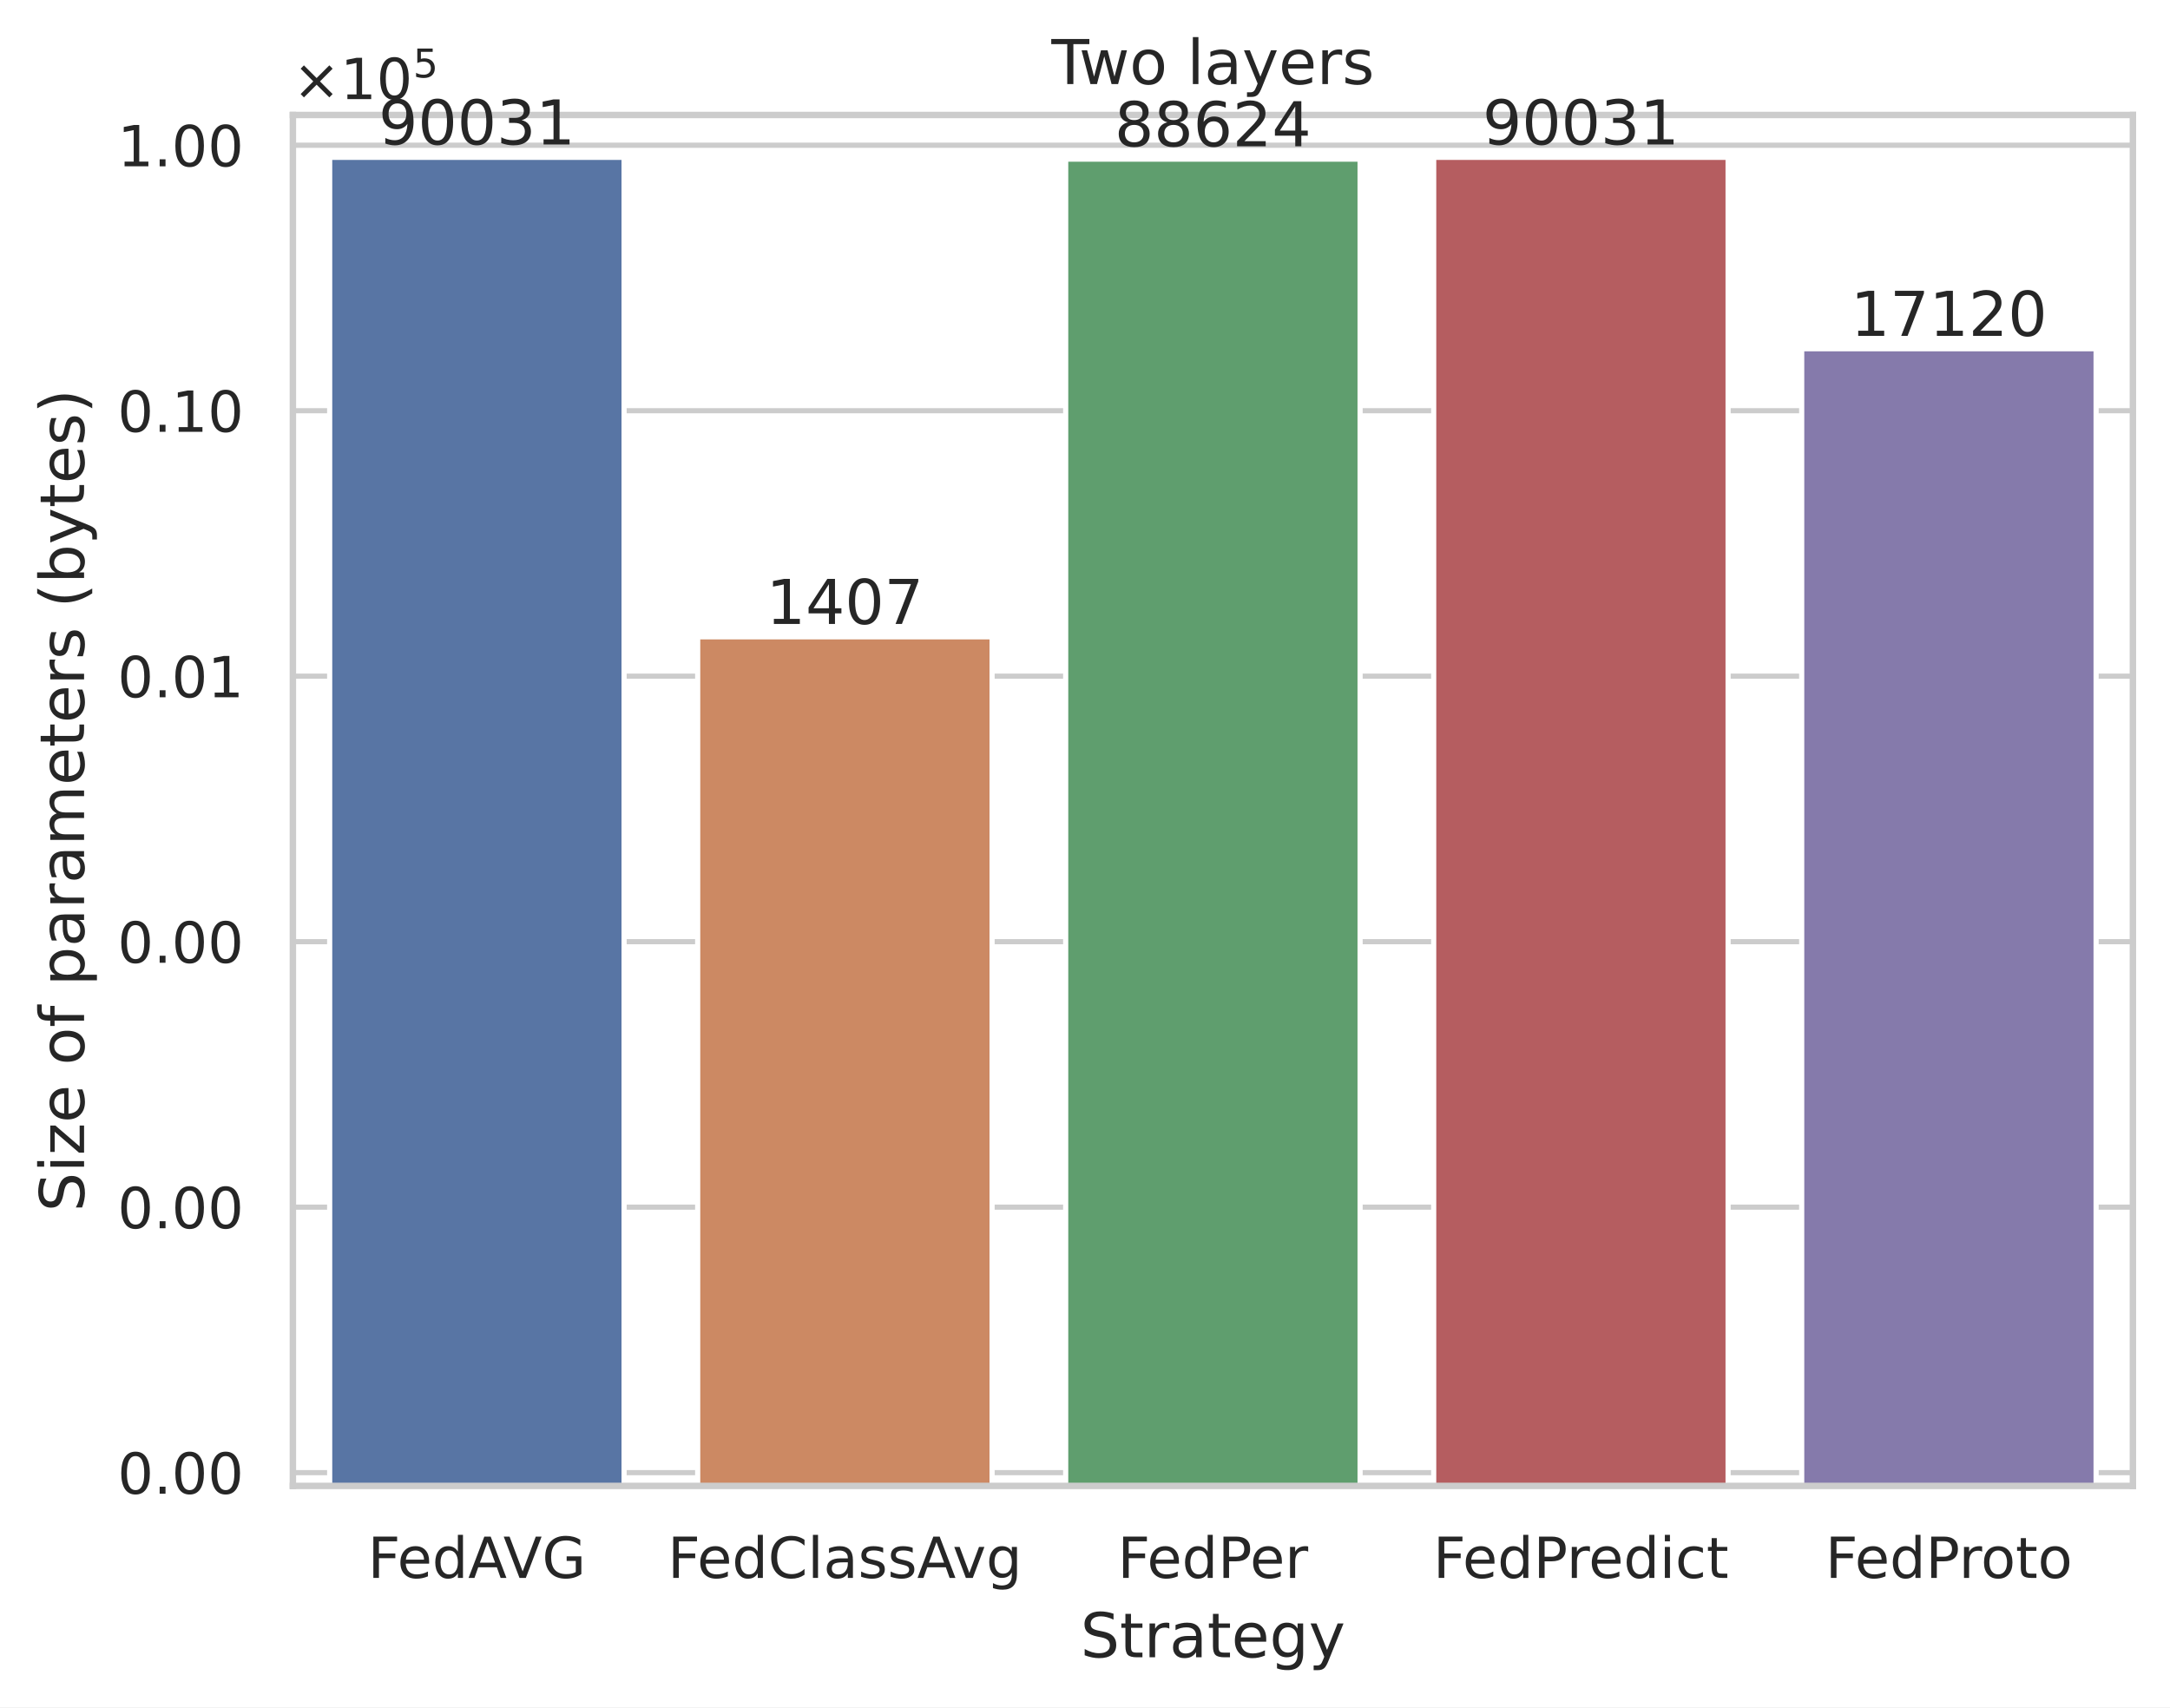
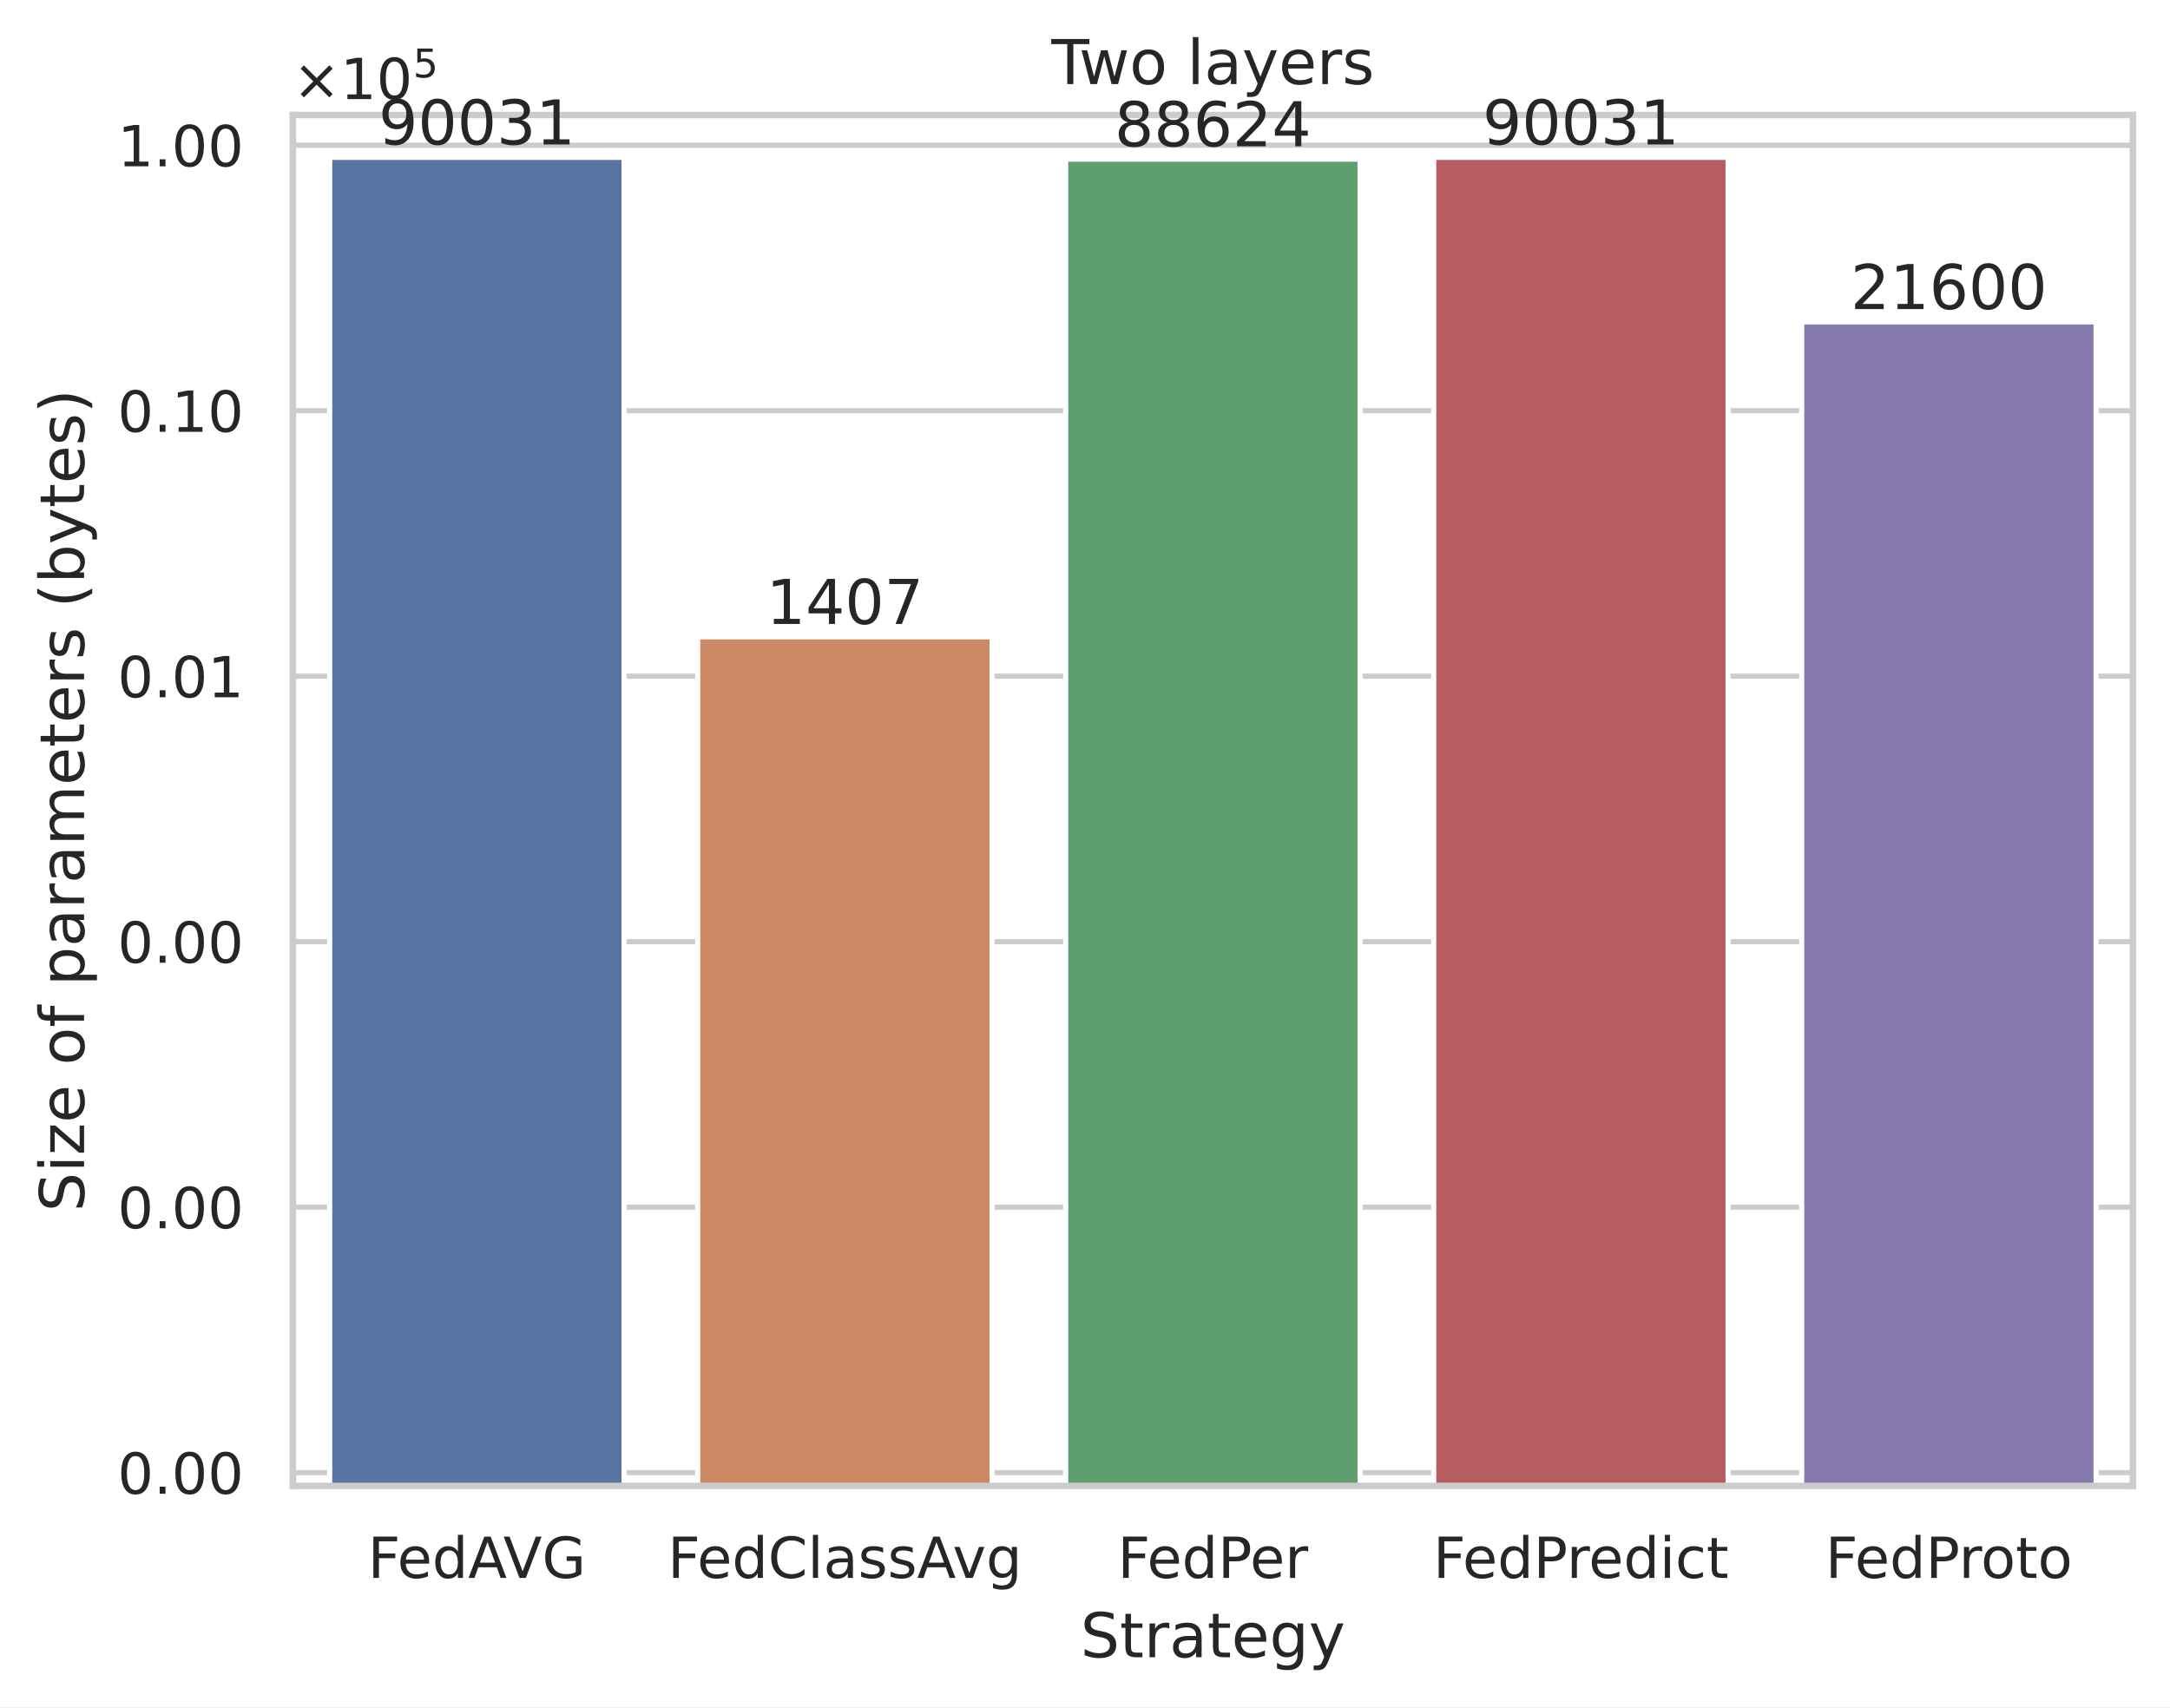
<svg xmlns="http://www.w3.org/2000/svg" xmlns:xlink="http://www.w3.org/1999/xlink" width="421.164pt" height="331.39pt" viewBox="0 0 421.164 331.39" version="1.1">
  <defs>
    <style type="text/css">*{stroke-linejoin: round; stroke-linecap: butt}</style>
  </defs>
  <g id="figure_1">
    <g id="patch_1">
      <path d="M 0 331.39  L 421.164 331.39  L 421.164 0  L 0 0  z " style="fill: #ffffff" />
    </g>
    <g id="axes_1">
      <g id="patch_2">
        <path d="M 56.844 288.43  L 413.964 288.43  L 413.964 22.318  L 56.844 22.318  z " style="fill: #ffffff" />
      </g>
      <g id="matplotlib.axis_1">
        <g id="xtick_1">
          <g id="text_1">
            <g style="fill: #262626" transform="translate(71.38333 306.2884) scale(0.11 -0.11)">
              <defs>
                <path id="DejaVuSans-46" d="M 628 4666  L 3309 4666  L 3309 4134  L 1259 4134  L 1259 2759  L 3109 2759  L 3109 2228  L 1259 2228  L 1259 0  L 628 0  L 628 4666  z " transform="scale(0.015625)" />
                <path id="DejaVuSans-65" d="M 3597 1894  L 3597 1613  L 953 1613  Q 991 1019 1311 708  Q 1631 397 2203 397  Q 2534 397 2845 478  Q 3156 559 3463 722  L 3463 178  Q 3153 47 2828 -22  Q 2503 -91 2169 -91  Q 1331 -91 842 396  Q 353 884 353 1716  Q 353 2575 817 3079  Q 1281 3584 2069 3584  Q 2775 3584 3186 3129  Q 3597 2675 3597 1894  z M 3022 2063  Q 3016 2534 2758 2815  Q 2500 3097 2075 3097  Q 1594 3097 1305 2825  Q 1016 2553 972 2059  L 3022 2063  z " transform="scale(0.015625)" />
                <path id="DejaVuSans-64" d="M 2906 2969  L 2906 4863  L 3481 4863  L 3481 0  L 2906 0  L 2906 525  Q 2725 213 2448 61  Q 2172 -91 1784 -91  Q 1150 -91 751 415  Q 353 922 353 1747  Q 353 2572 751 3078  Q 1150 3584 1784 3584  Q 2172 3584 2448 3432  Q 2725 3281 2906 2969  z M 947 1747  Q 947 1113 1208 752  Q 1469 391 1925 391  Q 2381 391 2643 752  Q 2906 1113 2906 1747  Q 2906 2381 2643 2742  Q 2381 3103 1925 3103  Q 1469 3103 1208 2742  Q 947 2381 947 1747  z " transform="scale(0.015625)" />
                <path id="DejaVuSans-41" d="M 2188 4044  L 1331 1722  L 3047 1722  L 2188 4044  z M 1831 4666  L 2547 4666  L 4325 0  L 3669 0  L 3244 1197  L 1141 1197  L 716 0  L 50 0  L 1831 4666  z " transform="scale(0.015625)" />
                <path id="DejaVuSans-56" d="M 1831 0  L 50 4666  L 709 4666  L 2188 738  L 3669 4666  L 4325 4666  L 2547 0  L 1831 0  z " transform="scale(0.015625)" />
                <path id="DejaVuSans-47" d="M 3809 666  L 3809 1919  L 2778 1919  L 2778 2438  L 4434 2438  L 4434 434  Q 4069 175 3628 42  Q 3188 -91 2688 -91  Q 1594 -91 976 548  Q 359 1188 359 2328  Q 359 3472 976 4111  Q 1594 4750 2688 4750  Q 3144 4750 3555 4637  Q 3966 4525 4313 4306  L 4313 3634  Q 3963 3931 3569 4081  Q 3175 4231 2741 4231  Q 1884 4231 1454 3753  Q 1025 3275 1025 2328  Q 1025 1384 1454 906  Q 1884 428 2741 428  Q 3075 428 3337 486  Q 3600 544 3809 666  z " transform="scale(0.015625)" />
              </defs>
              <use xlink:href="#DejaVuSans-46" />
              <use xlink:href="#DejaVuSans-65" x="52.02" />
              <use xlink:href="#DejaVuSans-64" x="113.543" />
              <use xlink:href="#DejaVuSans-41" x="177.02" />
              <use xlink:href="#DejaVuSans-56" x="239.053" />
              <use xlink:href="#DejaVuSans-47" x="307.461" />
            </g>
          </g>
        </g>
        <g id="xtick_2">
          <g id="text_2">
            <g style="fill: #262626" transform="translate(129.5876 306.2884) scale(0.11 -0.11)">
              <defs>
                <path id="DejaVuSans-43" d="M 4122 4306  L 4122 3641  Q 3803 3938 3442 4084  Q 3081 4231 2675 4231  Q 1875 4231 1450 3742  Q 1025 3253 1025 2328  Q 1025 1406 1450 917  Q 1875 428 2675 428  Q 3081 428 3442 575  Q 3803 722 4122 1019  L 4122 359  Q 3791 134 3420 21  Q 3050 -91 2638 -91  Q 1578 -91 968 557  Q 359 1206 359 2328  Q 359 3453 968 4101  Q 1578 4750 2638 4750  Q 3056 4750 3426 4639  Q 3797 4528 4122 4306  z " transform="scale(0.015625)" />
                <path id="DejaVuSans-6c" d="M 603 4863  L 1178 4863  L 1178 0  L 603 0  L 603 4863  z " transform="scale(0.015625)" />
                <path id="DejaVuSans-61" d="M 2194 1759  Q 1497 1759 1228 1600  Q 959 1441 959 1056  Q 959 750 1161 570  Q 1363 391 1709 391  Q 2188 391 2477 730  Q 2766 1069 2766 1631  L 2766 1759  L 2194 1759  z M 3341 1997  L 3341 0  L 2766 0  L 2766 531  Q 2569 213 2275 61  Q 1981 -91 1556 -91  Q 1019 -91 701 211  Q 384 513 384 1019  Q 384 1609 779 1909  Q 1175 2209 1959 2209  L 2766 2209  L 2766 2266  Q 2766 2663 2505 2880  Q 2244 3097 1772 3097  Q 1472 3097 1187 3025  Q 903 2953 641 2809  L 641 3341  Q 956 3463 1253 3523  Q 1550 3584 1831 3584  Q 2591 3584 2966 3190  Q 3341 2797 3341 1997  z " transform="scale(0.015625)" />
                <path id="DejaVuSans-73" d="M 2834 3397  L 2834 2853  Q 2591 2978 2328 3040  Q 2066 3103 1784 3103  Q 1356 3103 1142 2972  Q 928 2841 928 2578  Q 928 2378 1081 2264  Q 1234 2150 1697 2047  L 1894 2003  Q 2506 1872 2764 1633  Q 3022 1394 3022 966  Q 3022 478 2636 193  Q 2250 -91 1575 -91  Q 1294 -91 989 -36  Q 684 19 347 128  L 347 722  Q 666 556 975 473  Q 1284 391 1588 391  Q 1994 391 2212 530  Q 2431 669 2431 922  Q 2431 1156 2273 1281  Q 2116 1406 1581 1522  L 1381 1569  Q 847 1681 609 1914  Q 372 2147 372 2553  Q 372 3047 722 3315  Q 1072 3584 1716 3584  Q 2034 3584 2315 3537  Q 2597 3491 2834 3397  z " transform="scale(0.015625)" />
                <path id="DejaVuSans-76" d="M 191 3500  L 800 3500  L 1894 563  L 2988 3500  L 3597 3500  L 2284 0  L 1503 0  L 191 3500  z " transform="scale(0.015625)" />
                <path id="DejaVuSans-67" d="M 2906 1791  Q 2906 2416 2648 2759  Q 2391 3103 1925 3103  Q 1463 3103 1205 2759  Q 947 2416 947 1791  Q 947 1169 1205 825  Q 1463 481 1925 481  Q 2391 481 2648 825  Q 2906 1169 2906 1791  z M 3481 434  Q 3481 -459 3084 -895  Q 2688 -1331 1869 -1331  Q 1566 -1331 1297 -1286  Q 1028 -1241 775 -1147  L 775 -588  Q 1028 -725 1275 -790  Q 1522 -856 1778 -856  Q 2344 -856 2625 -561  Q 2906 -266 2906 331  L 2906 616  Q 2728 306 2450 153  Q 2172 0 1784 0  Q 1141 0 747 490  Q 353 981 353 1791  Q 353 2603 747 3093  Q 1141 3584 1784 3584  Q 2172 3584 2450 3431  Q 2728 3278 2906 2969  L 2906 3500  L 3481 3500  L 3481 434  z " transform="scale(0.015625)" />
              </defs>
              <use xlink:href="#DejaVuSans-46" />
              <use xlink:href="#DejaVuSans-65" x="52.02" />
              <use xlink:href="#DejaVuSans-64" x="113.543" />
              <use xlink:href="#DejaVuSans-43" x="177.02" />
              <use xlink:href="#DejaVuSans-6c" x="246.844" />
              <use xlink:href="#DejaVuSans-61" x="274.627" />
              <use xlink:href="#DejaVuSans-73" x="335.906" />
              <use xlink:href="#DejaVuSans-73" x="388.006" />
              <use xlink:href="#DejaVuSans-41" x="440.105" />
              <use xlink:href="#DejaVuSans-76" x="502.639" />
              <use xlink:href="#DejaVuSans-67" x="561.818" />
            </g>
          </g>
        </g>
        <g id="xtick_3">
          <g id="text_3">
            <g style="fill: #262626" transform="translate(216.9048 306.2884) scale(0.11 -0.11)">
              <defs>
                <path id="DejaVuSans-50" d="M 1259 4147  L 1259 2394  L 2053 2394  Q 2494 2394 2734 2622  Q 2975 2850 2975 3272  Q 2975 3691 2734 3919  Q 2494 4147 2053 4147  L 1259 4147  z M 628 4666  L 2053 4666  Q 2838 4666 3239 4311  Q 3641 3956 3641 3272  Q 3641 2581 3239 2228  Q 2838 1875 2053 1875  L 1259 1875  L 1259 0  L 628 0  L 628 4666  z " transform="scale(0.015625)" />
                <path id="DejaVuSans-72" d="M 2631 2963  Q 2534 3019 2420 3045  Q 2306 3072 2169 3072  Q 1681 3072 1420 2755  Q 1159 2438 1159 1844  L 1159 0  L 581 0  L 581 3500  L 1159 3500  L 1159 2956  Q 1341 3275 1631 3429  Q 1922 3584 2338 3584  Q 2397 3584 2469 3576  Q 2541 3569 2628 3553  L 2631 2963  z " transform="scale(0.015625)" />
              </defs>
              <use xlink:href="#DejaVuSans-46" />
              <use xlink:href="#DejaVuSans-65" x="52.02" />
              <use xlink:href="#DejaVuSans-64" x="113.543" />
              <use xlink:href="#DejaVuSans-50" x="177.02" />
              <use xlink:href="#DejaVuSans-65" x="233.697" />
              <use xlink:href="#DejaVuSans-72" x="295.221" />
            </g>
          </g>
        </g>
        <g id="xtick_4">
          <g id="text_4">
            <g style="fill: #262626" transform="translate(278.1495 306.2884) scale(0.11 -0.11)">
              <defs>
                <path id="DejaVuSans-69" d="M 603 3500  L 1178 3500  L 1178 0  L 603 0  L 603 3500  z M 603 4863  L 1178 4863  L 1178 4134  L 603 4134  L 603 4863  z " transform="scale(0.015625)" />
                <path id="DejaVuSans-63" d="M 3122 3366  L 3122 2828  Q 2878 2963 2633 3030  Q 2388 3097 2138 3097  Q 1578 3097 1268 2742  Q 959 2388 959 1747  Q 959 1106 1268 751  Q 1578 397 2138 397  Q 2388 397 2633 464  Q 2878 531 3122 666  L 3122 134  Q 2881 22 2623 -34  Q 2366 -91 2075 -91  Q 1284 -91 818 406  Q 353 903 353 1747  Q 353 2603 823 3093  Q 1294 3584 2113 3584  Q 2378 3584 2631 3529  Q 2884 3475 3122 3366  z " transform="scale(0.015625)" />
                <path id="DejaVuSans-74" d="M 1172 4494  L 1172 3500  L 2356 3500  L 2356 3053  L 1172 3053  L 1172 1153  Q 1172 725 1289 603  Q 1406 481 1766 481  L 2356 481  L 2356 0  L 1766 0  Q 1100 0 847 248  Q 594 497 594 1153  L 594 3053  L 172 3053  L 172 3500  L 594 3500  L 594 4494  L 1172 4494  z " transform="scale(0.015625)" />
              </defs>
              <use xlink:href="#DejaVuSans-46" />
              <use xlink:href="#DejaVuSans-65" x="52.02" />
              <use xlink:href="#DejaVuSans-64" x="113.543" />
              <use xlink:href="#DejaVuSans-50" x="177.02" />
              <use xlink:href="#DejaVuSans-72" x="235.572" />
              <use xlink:href="#DejaVuSans-65" x="274.436" />
              <use xlink:href="#DejaVuSans-64" x="335.959" />
              <use xlink:href="#DejaVuSans-69" x="399.436" />
              <use xlink:href="#DejaVuSans-63" x="427.219" />
              <use xlink:href="#DejaVuSans-74" x="482.199" />
            </g>
          </g>
        </g>
        <g id="xtick_5">
          <g id="text_5">
            <g style="fill: #262626" transform="translate(354.2709 306.2884) scale(0.11 -0.11)">
              <defs>
                <path id="DejaVuSans-6f" d="M 1959 3097  Q 1497 3097 1228 2736  Q 959 2375 959 1747  Q 959 1119 1226 758  Q 1494 397 1959 397  Q 2419 397 2687 759  Q 2956 1122 2956 1747  Q 2956 2369 2687 2733  Q 2419 3097 1959 3097  z M 1959 3584  Q 2709 3584 3137 3096  Q 3566 2609 3566 1747  Q 3566 888 3137 398  Q 2709 -91 1959 -91  Q 1206 -91 779 398  Q 353 888 353 1747  Q 353 2609 779 3096  Q 1206 3584 1959 3584  z " transform="scale(0.015625)" />
              </defs>
              <use xlink:href="#DejaVuSans-46" />
              <use xlink:href="#DejaVuSans-65" x="52.02" />
              <use xlink:href="#DejaVuSans-64" x="113.543" />
              <use xlink:href="#DejaVuSans-50" x="177.02" />
              <use xlink:href="#DejaVuSans-72" x="235.572" />
              <use xlink:href="#DejaVuSans-6f" x="274.436" />
              <use xlink:href="#DejaVuSans-74" x="335.617" />
              <use xlink:href="#DejaVuSans-6f" x="374.826" />
            </g>
          </g>
        </g>
        <g id="text_6">
          <g style="fill: #262626" transform="translate(209.6947 321.6942) scale(0.12 -0.12)">
            <defs>
              <path id="DejaVuSans-53" d="M 3425 4513  L 3425 3897  Q 3066 4069 2747 4153  Q 2428 4238 2131 4238  Q 1616 4238 1336 4038  Q 1056 3838 1056 3469  Q 1056 3159 1242 3001  Q 1428 2844 1947 2747  L 2328 2669  Q 3034 2534 3370 2195  Q 3706 1856 3706 1288  Q 3706 609 3251 259  Q 2797 -91 1919 -91  Q 1588 -91 1214 -16  Q 841 59 441 206  L 441 856  Q 825 641 1194 531  Q 1563 422 1919 422  Q 2459 422 2753 634  Q 3047 847 3047 1241  Q 3047 1584 2836 1778  Q 2625 1972 2144 2069  L 1759 2144  Q 1053 2284 737 2584  Q 422 2884 422 3419  Q 422 4038 858 4394  Q 1294 4750 2059 4750  Q 2388 4750 2728 4690  Q 3069 4631 3425 4513  z " transform="scale(0.015625)" />
              <path id="DejaVuSans-79" d="M 2059 -325  Q 1816 -950 1584 -1140  Q 1353 -1331 966 -1331  L 506 -1331  L 506 -850  L 844 -850  Q 1081 -850 1212 -737  Q 1344 -625 1503 -206  L 1606 56  L 191 3500  L 800 3500  L 1894 763  L 2988 3500  L 3597 3500  L 2059 -325  z " transform="scale(0.015625)" />
            </defs>
            <use xlink:href="#DejaVuSans-53" />
            <use xlink:href="#DejaVuSans-74" x="63.477" />
            <use xlink:href="#DejaVuSans-72" x="102.686" />
            <use xlink:href="#DejaVuSans-61" x="143.799" />
            <use xlink:href="#DejaVuSans-74" x="205.078" />
            <use xlink:href="#DejaVuSans-65" x="244.287" />
            <use xlink:href="#DejaVuSans-67" x="305.811" />
            <use xlink:href="#DejaVuSans-79" x="369.287" />
          </g>
        </g>
      </g>
      <g id="matplotlib.axis_2">
        <g id="ytick_1">
          <g id="line2d_1">
-             <path d="M 56.844 285.853  L 413.964 285.853  " clip-path="url(#pf3bea8fc97)" style="fill: none; stroke: #cccccc; stroke-linecap: round" />
+             <path d="M 56.844 285.853  L 413.964 285.853  " clip-path="url(#pe745f328cb)" style="fill: none; stroke: #cccccc; stroke-linecap: round" />
          </g>
          <g id="text_7">
            <g style="fill: #262626" transform="translate(22.81375 290.0326) scale(0.11 -0.11)">
              <defs>
                <path id="DejaVuSans-30" d="M 2034 4250  Q 1547 4250 1301 3770  Q 1056 3291 1056 2328  Q 1056 1369 1301 889  Q 1547 409 2034 409  Q 2525 409 2770 889  Q 3016 1369 3016 2328  Q 3016 3291 2770 3770  Q 2525 4250 2034 4250  z M 2034 4750  Q 2819 4750 3233 4129  Q 3647 3509 3647 2328  Q 3647 1150 3233 529  Q 2819 -91 2034 -91  Q 1250 -91 836 529  Q 422 1150 422 2328  Q 422 3509 836 4129  Q 1250 4750 2034 4750  z " transform="scale(0.015625)" />
                <path id="DejaVuSans-2e" d="M 684 794  L 1344 794  L 1344 0  L 684 0  L 684 794  z " transform="scale(0.015625)" />
              </defs>
              <use xlink:href="#DejaVuSans-30" transform="translate(0 0.78125)" />
              <use xlink:href="#DejaVuSans-2e" transform="translate(63.62305 0.78125)" />
              <use xlink:href="#DejaVuSans-30" transform="translate(95.41016 0.78125)" />
              <use xlink:href="#DejaVuSans-30" transform="translate(159.0332 0.78125)" />
            </g>
          </g>
        </g>
        <g id="ytick_2">
          <g id="line2d_2">
-             <path d="M 56.844 234.321  L 413.964 234.321  " clip-path="url(#pf3bea8fc97)" style="fill: none; stroke: #cccccc; stroke-linecap: round" />
+             <path d="M 56.844 234.321  L 413.964 234.321  " clip-path="url(#pe745f328cb)" style="fill: none; stroke: #cccccc; stroke-linecap: round" />
          </g>
          <g id="text_8">
            <g style="fill: #262626" transform="translate(22.81375 238.4999) scale(0.11 -0.11)">
              <use xlink:href="#DejaVuSans-30" transform="translate(0 0.78125)" />
              <use xlink:href="#DejaVuSans-2e" transform="translate(63.62305 0.78125)" />
              <use xlink:href="#DejaVuSans-30" transform="translate(95.41016 0.78125)" />
              <use xlink:href="#DejaVuSans-30" transform="translate(159.0332 0.78125)" />
            </g>
          </g>
        </g>
        <g id="ytick_3">
          <g id="line2d_3">
-             <path d="M 56.844 182.788  L 413.964 182.788  " clip-path="url(#pf3bea8fc97)" style="fill: none; stroke: #cccccc; stroke-linecap: round" />
+             <path d="M 56.844 182.788  L 413.964 182.788  " clip-path="url(#pe745f328cb)" style="fill: none; stroke: #cccccc; stroke-linecap: round" />
          </g>
          <g id="text_9">
            <g style="fill: #262626" transform="translate(22.81375 186.9672) scale(0.11 -0.11)">
              <use xlink:href="#DejaVuSans-30" transform="translate(0 0.78125)" />
              <use xlink:href="#DejaVuSans-2e" transform="translate(63.62305 0.78125)" />
              <use xlink:href="#DejaVuSans-30" transform="translate(95.41016 0.78125)" />
              <use xlink:href="#DejaVuSans-30" transform="translate(159.0332 0.78125)" />
            </g>
          </g>
        </g>
        <g id="ytick_4">
          <g id="line2d_4">
-             <path d="M 56.844 131.255  L 413.964 131.255  " clip-path="url(#pf3bea8fc97)" style="fill: none; stroke: #cccccc; stroke-linecap: round" />
+             <path d="M 56.844 131.255  L 413.964 131.255  " clip-path="url(#pe745f328cb)" style="fill: none; stroke: #cccccc; stroke-linecap: round" />
          </g>
          <g id="text_10">
            <g style="fill: #262626" transform="translate(22.81375 135.4345) scale(0.11 -0.11)">
              <defs>
                <path id="DejaVuSans-31" d="M 794 531  L 1825 531  L 1825 4091  L 703 3866  L 703 4441  L 1819 4666  L 2450 4666  L 2450 531  L 3481 531  L 3481 0  L 794 0  L 794 531  z " transform="scale(0.015625)" />
              </defs>
              <use xlink:href="#DejaVuSans-30" transform="translate(0 0.78125)" />
              <use xlink:href="#DejaVuSans-2e" transform="translate(63.62305 0.78125)" />
              <use xlink:href="#DejaVuSans-30" transform="translate(95.41016 0.78125)" />
              <use xlink:href="#DejaVuSans-31" transform="translate(159.0332 0.78125)" />
            </g>
          </g>
        </g>
        <g id="ytick_5">
          <g id="line2d_5">
-             <path d="M 56.844 79.723  L 413.964 79.723  " clip-path="url(#pf3bea8fc97)" style="fill: none; stroke: #cccccc; stroke-linecap: round" />
+             <path d="M 56.844 79.723  L 413.964 79.723  " clip-path="url(#pe745f328cb)" style="fill: none; stroke: #cccccc; stroke-linecap: round" />
          </g>
          <g id="text_11">
            <g style="fill: #262626" transform="translate(22.81375 83.90179) scale(0.11 -0.11)">
              <use xlink:href="#DejaVuSans-30" transform="translate(0 0.78125)" />
              <use xlink:href="#DejaVuSans-2e" transform="translate(63.62305 0.78125)" />
              <use xlink:href="#DejaVuSans-31" transform="translate(95.41016 0.78125)" />
              <use xlink:href="#DejaVuSans-30" transform="translate(159.0332 0.78125)" />
            </g>
          </g>
        </g>
        <g id="ytick_6">
          <g id="line2d_6">
-             <path d="M 56.844 28.19  L 413.964 28.19  " clip-path="url(#pf3bea8fc97)" style="fill: none; stroke: #cccccc; stroke-linecap: round" />
+             <path d="M 56.844 28.19  L 413.964 28.19  " clip-path="url(#pe745f328cb)" style="fill: none; stroke: #cccccc; stroke-linecap: round" />
          </g>
          <g id="text_12">
            <g style="fill: #262626" transform="translate(22.81375 32.36908) scale(0.11 -0.11)">
              <use xlink:href="#DejaVuSans-31" transform="translate(0 0.78125)" />
              <use xlink:href="#DejaVuSans-2e" transform="translate(63.62305 0.78125)" />
              <use xlink:href="#DejaVuSans-30" transform="translate(95.41016 0.78125)" />
              <use xlink:href="#DejaVuSans-30" transform="translate(159.0332 0.78125)" />
            </g>
          </g>
        </g>
        <g id="ytick_7" />
        <g id="ytick_8" />
        <g id="ytick_9" />
        <g id="ytick_10" />
        <g id="ytick_11" />
        <g id="ytick_12" />
        <g id="ytick_13" />
        <g id="ytick_14" />
        <g id="ytick_15" />
        <g id="ytick_16" />
        <g id="ytick_17" />
        <g id="ytick_18" />
        <g id="ytick_19" />
        <g id="ytick_20" />
        <g id="ytick_21" />
        <g id="ytick_22" />
        <g id="ytick_23" />
        <g id="ytick_24" />
        <g id="ytick_25" />
        <g id="ytick_26" />
        <g id="ytick_27" />
        <g id="ytick_28" />
        <g id="ytick_29" />
        <g id="ytick_30" />
        <g id="ytick_31" />
        <g id="ytick_32" />
        <g id="ytick_33" />
        <g id="ytick_34" />
        <g id="ytick_35" />
        <g id="ytick_36" />
        <g id="ytick_37" />
        <g id="ytick_38" />
        <g id="ytick_39" />
        <g id="ytick_40" />
        <g id="ytick_41" />
        <g id="ytick_42" />
        <g id="ytick_43" />
        <g id="ytick_44" />
        <g id="ytick_45" />
        <g id="ytick_46" />
        <g id="ytick_47" />
        <g id="text_13">
          <g style="fill: #262626" transform="translate(16.31812 235.2088) rotate(-90) scale(0.12 -0.12)">
            <defs>
              <path id="DejaVuSans-7a" d="M 353 3500  L 3084 3500  L 3084 2975  L 922 459  L 3084 459  L 3084 0  L 275 0  L 275 525  L 2438 3041  L 353 3041  L 353 3500  z " transform="scale(0.015625)" />
              <path id="DejaVuSans-20" transform="scale(0.015625)" />
              <path id="DejaVuSans-66" d="M 2375 4863  L 2375 4384  L 1825 4384  Q 1516 4384 1395 4259  Q 1275 4134 1275 3809  L 1275 3500  L 2222 3500  L 2222 3053  L 1275 3053  L 1275 0  L 697 0  L 697 3053  L 147 3053  L 147 3500  L 697 3500  L 697 3744  Q 697 4328 969 4595  Q 1241 4863 1831 4863  L 2375 4863  z " transform="scale(0.015625)" />
              <path id="DejaVuSans-70" d="M 1159 525  L 1159 -1331  L 581 -1331  L 581 3500  L 1159 3500  L 1159 2969  Q 1341 3281 1617 3432  Q 1894 3584 2278 3584  Q 2916 3584 3314 3078  Q 3713 2572 3713 1747  Q 3713 922 3314 415  Q 2916 -91 2278 -91  Q 1894 -91 1617 61  Q 1341 213 1159 525  z M 3116 1747  Q 3116 2381 2855 2742  Q 2594 3103 2138 3103  Q 1681 3103 1420 2742  Q 1159 2381 1159 1747  Q 1159 1113 1420 752  Q 1681 391 2138 391  Q 2594 391 2855 752  Q 3116 1113 3116 1747  z " transform="scale(0.015625)" />
              <path id="DejaVuSans-6d" d="M 3328 2828  Q 3544 3216 3844 3400  Q 4144 3584 4550 3584  Q 5097 3584 5394 3201  Q 5691 2819 5691 2113  L 5691 0  L 5113 0  L 5113 2094  Q 5113 2597 4934 2840  Q 4756 3084 4391 3084  Q 3944 3084 3684 2787  Q 3425 2491 3425 1978  L 3425 0  L 2847 0  L 2847 2094  Q 2847 2600 2669 2842  Q 2491 3084 2119 3084  Q 1678 3084 1418 2786  Q 1159 2488 1159 1978  L 1159 0  L 581 0  L 581 3500  L 1159 3500  L 1159 2956  Q 1356 3278 1631 3431  Q 1906 3584 2284 3584  Q 2666 3584 2933 3390  Q 3200 3197 3328 2828  z " transform="scale(0.015625)" />
              <path id="DejaVuSans-28" d="M 1984 4856  Q 1566 4138 1362 3434  Q 1159 2731 1159 2009  Q 1159 1288 1364 580  Q 1569 -128 1984 -844  L 1484 -844  Q 1016 -109 783 600  Q 550 1309 550 2009  Q 550 2706 781 3412  Q 1013 4119 1484 4856  L 1984 4856  z " transform="scale(0.015625)" />
              <path id="DejaVuSans-62" d="M 3116 1747  Q 3116 2381 2855 2742  Q 2594 3103 2138 3103  Q 1681 3103 1420 2742  Q 1159 2381 1159 1747  Q 1159 1113 1420 752  Q 1681 391 2138 391  Q 2594 391 2855 752  Q 3116 1113 3116 1747  z M 1159 2969  Q 1341 3281 1617 3432  Q 1894 3584 2278 3584  Q 2916 3584 3314 3078  Q 3713 2572 3713 1747  Q 3713 922 3314 415  Q 2916 -91 2278 -91  Q 1894 -91 1617 61  Q 1341 213 1159 525  L 1159 0  L 581 0  L 581 4863  L 1159 4863  L 1159 2969  z " transform="scale(0.015625)" />
              <path id="DejaVuSans-29" d="M 513 4856  L 1013 4856  Q 1481 4119 1714 3412  Q 1947 2706 1947 2009  Q 1947 1309 1714 600  Q 1481 -109 1013 -844  L 513 -844  Q 928 -128 1133 580  Q 1338 1288 1338 2009  Q 1338 2731 1133 3434  Q 928 4138 513 4856  z " transform="scale(0.015625)" />
            </defs>
            <use xlink:href="#DejaVuSans-53" />
            <use xlink:href="#DejaVuSans-69" x="63.477" />
            <use xlink:href="#DejaVuSans-7a" x="91.26" />
            <use xlink:href="#DejaVuSans-65" x="143.75" />
            <use xlink:href="#DejaVuSans-20" x="205.273" />
            <use xlink:href="#DejaVuSans-6f" x="237.061" />
            <use xlink:href="#DejaVuSans-66" x="298.242" />
            <use xlink:href="#DejaVuSans-20" x="333.447" />
            <use xlink:href="#DejaVuSans-70" x="365.234" />
            <use xlink:href="#DejaVuSans-61" x="428.711" />
            <use xlink:href="#DejaVuSans-72" x="489.99" />
            <use xlink:href="#DejaVuSans-61" x="531.104" />
            <use xlink:href="#DejaVuSans-6d" x="592.383" />
            <use xlink:href="#DejaVuSans-65" x="689.795" />
            <use xlink:href="#DejaVuSans-74" x="751.318" />
            <use xlink:href="#DejaVuSans-65" x="790.527" />
            <use xlink:href="#DejaVuSans-72" x="852.051" />
            <use xlink:href="#DejaVuSans-73" x="893.164" />
            <use xlink:href="#DejaVuSans-20" x="945.264" />
            <use xlink:href="#DejaVuSans-28" x="977.051" />
            <use xlink:href="#DejaVuSans-62" x="1016.064" />
            <use xlink:href="#DejaVuSans-79" x="1079.541" />
            <use xlink:href="#DejaVuSans-74" x="1138.721" />
            <use xlink:href="#DejaVuSans-65" x="1177.93" />
            <use xlink:href="#DejaVuSans-73" x="1239.453" />
            <use xlink:href="#DejaVuSans-29" x="1291.553" />
          </g>
        </g>
        <g id="text_14">
          <g style="fill: #262626" transform="translate(56.84375 19.31812) scale(0.11 -0.11)">
            <defs>
              <path id="DejaVuSans-d7" d="M 4488 3438  L 3059 2003  L 4488 575  L 4116 197  L 2681 1631  L 1247 197  L 878 575  L 2303 2003  L 878 3438  L 1247 3816  L 2681 2381  L 4116 3816  L 4488 3438  z " transform="scale(0.015625)" />
              <path id="DejaVuSans-35" d="M 691 4666  L 3169 4666  L 3169 4134  L 1269 4134  L 1269 2991  Q 1406 3038 1543 3061  Q 1681 3084 1819 3084  Q 2600 3084 3056 2656  Q 3513 2228 3513 1497  Q 3513 744 3044 326  Q 2575 -91 1722 -91  Q 1428 -91 1123 -41  Q 819 9 494 109  L 494 744  Q 775 591 1075 516  Q 1375 441 1709 441  Q 2250 441 2565 725  Q 2881 1009 2881 1497  Q 2881 1984 2565 2268  Q 2250 2553 1709 2553  Q 1456 2553 1204 2497  Q 953 2441 691 2322  L 691 4666  z " transform="scale(0.015625)" />
            </defs>
            <use xlink:href="#DejaVuSans-d7" transform="translate(0 0.684375)" />
            <use xlink:href="#DejaVuSans-31" transform="translate(83.78906 0.684375)" />
            <use xlink:href="#DejaVuSans-30" transform="translate(147.4121 0.684375)" />
            <use xlink:href="#DejaVuSans-35" transform="translate(211.9922 38.96563) scale(0.7)" />
          </g>
        </g>
      </g>
      <g id="patch_3">
-         <path d="M 63.986 51818.564  L 121.125 51818.564  L 121.125 30.54  L 63.986 30.54  z " clip-path="url(#pf3bea8fc97)" style="fill: #5875a4; stroke: #ffffff; stroke-linejoin: miter" />
+         <path d="M 63.986 51818.564  L 121.125 51818.564  L 121.125 30.54  L 63.986 30.54  z " clip-path="url(#pe745f328cb)" style="fill: #5875a4; stroke: #ffffff; stroke-linejoin: miter" />
      </g>
      <g id="patch_4">
-         <path d="M 135.41 51818.564  L 192.549 51818.564  L 192.549 123.613  L 135.41 123.613  z " clip-path="url(#pf3bea8fc97)" style="fill: #cc8963; stroke: #ffffff; stroke-linejoin: miter" />
+         <path d="M 135.41 51818.564  L 192.549 51818.564  L 192.549 123.613  L 135.41 123.613  z " clip-path="url(#pe745f328cb)" style="fill: #cc8963; stroke: #ffffff; stroke-linejoin: miter" />
      </g>
      <g id="patch_5">
-         <path d="M 206.834 51818.564  L 263.973 51818.564  L 263.973 30.893  L 206.834 30.893  z " clip-path="url(#pf3bea8fc97)" style="fill: #5f9e6e; stroke: #ffffff; stroke-linejoin: miter" />
+         <path d="M 206.834 51818.564  L 263.973 51818.564  L 263.973 30.893  L 206.834 30.893  z " clip-path="url(#pe745f328cb)" style="fill: #5f9e6e; stroke: #ffffff; stroke-linejoin: miter" />
      </g>
      <g id="patch_6">
-         <path d="M 278.258 51818.564  L 335.397 51818.564  L 335.397 30.54  L 278.258 30.54  z " clip-path="url(#pf3bea8fc97)" style="fill: #b55d60; stroke: #ffffff; stroke-linejoin: miter" />
+         <path d="M 278.258 51818.564  L 335.397 51818.564  L 335.397 30.54  L 278.258 30.54  z " clip-path="url(#pe745f328cb)" style="fill: #b55d60; stroke: #ffffff; stroke-linejoin: miter" />
      </g>
      <g id="patch_7">
-         <path d="M 349.682 51818.564  L 406.821 51818.564  L 406.821 67.69  L 349.682 67.69  z " clip-path="url(#pf3bea8fc97)" style="fill: #857aab; stroke: #ffffff; stroke-linejoin: miter" />
+         <path d="M 349.682 51818.564  L 406.821 51818.564  L 406.821 62.487  L 349.682 62.487  z " clip-path="url(#pe745f328cb)" style="fill: #857aab; stroke: #ffffff; stroke-linejoin: miter" />
      </g>
      <g id="line2d_7">
-         <path clip-path="url(#pf3bea8fc97)" style="fill: none; stroke: #424242; stroke-width: 2.7; stroke-linecap: round" />
+         <path clip-path="url(#pe745f328cb)" style="fill: none; stroke: #424242; stroke-width: 2.7; stroke-linecap: round" />
      </g>
      <g id="line2d_8">
-         <path clip-path="url(#pf3bea8fc97)" style="fill: none; stroke: #424242; stroke-width: 2.7; stroke-linecap: round" />
+         <path clip-path="url(#pe745f328cb)" style="fill: none; stroke: #424242; stroke-width: 2.7; stroke-linecap: round" />
      </g>
      <g id="line2d_9">
-         <path clip-path="url(#pf3bea8fc97)" style="fill: none; stroke: #424242; stroke-width: 2.7; stroke-linecap: round" />
+         <path clip-path="url(#pe745f328cb)" style="fill: none; stroke: #424242; stroke-width: 2.7; stroke-linecap: round" />
      </g>
      <g id="line2d_10">
-         <path clip-path="url(#pf3bea8fc97)" style="fill: none; stroke: #424242; stroke-width: 2.7; stroke-linecap: round" />
+         <path clip-path="url(#pe745f328cb)" style="fill: none; stroke: #424242; stroke-width: 2.7; stroke-linecap: round" />
      </g>
      <g id="line2d_11">
-         <path clip-path="url(#pf3bea8fc97)" style="fill: none; stroke: #424242; stroke-width: 2.7; stroke-linecap: round" />
+         <path clip-path="url(#pe745f328cb)" style="fill: none; stroke: #424242; stroke-width: 2.7; stroke-linecap: round" />
      </g>
      <g id="patch_8">
        <path d="M 56.844 288.43  L 56.844 22.318  " style="fill: none; stroke: #cccccc; stroke-width: 1.25; stroke-linejoin: miter; stroke-linecap: square" />
      </g>
      <g id="patch_9">
        <path d="M 413.964 288.43  L 413.964 22.318  " style="fill: none; stroke: #cccccc; stroke-width: 1.25; stroke-linejoin: miter; stroke-linecap: square" />
      </g>
      <g id="patch_10">
        <path d="M 56.844 288.43  L 413.964 288.43  " style="fill: none; stroke: #cccccc; stroke-width: 1.25; stroke-linejoin: miter; stroke-linecap: square" />
      </g>
      <g id="patch_11">
        <path d="M 56.844 22.318  L 413.964 22.318  " style="fill: none; stroke: #cccccc; stroke-width: 1.25; stroke-linejoin: miter; stroke-linecap: square" />
      </g>
      <g id="text_15">
        <g style="fill: #262626" transform="translate(73.46825 28.04461) scale(0.12 -0.12)">
          <defs>
            <path id="DejaVuSans-39" d="M 703 97  L 703 672  Q 941 559 1184 500  Q 1428 441 1663 441  Q 2288 441 2617 861  Q 2947 1281 2994 2138  Q 2813 1869 2534 1725  Q 2256 1581 1919 1581  Q 1219 1581 811 2004  Q 403 2428 403 3163  Q 403 3881 828 4315  Q 1253 4750 1959 4750  Q 2769 4750 3195 4129  Q 3622 3509 3622 2328  Q 3622 1225 3098 567  Q 2575 -91 1691 -91  Q 1453 -91 1209 -44  Q 966 3 703 97  z M 1959 2075  Q 2384 2075 2632 2365  Q 2881 2656 2881 3163  Q 2881 3666 2632 3958  Q 2384 4250 1959 4250  Q 1534 4250 1286 3958  Q 1038 3666 1038 3163  Q 1038 2656 1286 2365  Q 1534 2075 1959 2075  z " transform="scale(0.015625)" />
            <path id="DejaVuSans-33" d="M 2597 2516  Q 3050 2419 3304 2112  Q 3559 1806 3559 1356  Q 3559 666 3084 287  Q 2609 -91 1734 -91  Q 1441 -91 1130 -33  Q 819 25 488 141  L 488 750  Q 750 597 1062 519  Q 1375 441 1716 441  Q 2309 441 2620 675  Q 2931 909 2931 1356  Q 2931 1769 2642 2001  Q 2353 2234 1838 2234  L 1294 2234  L 1294 2753  L 1863 2753  Q 2328 2753 2575 2939  Q 2822 3125 2822 3475  Q 2822 3834 2567 4026  Q 2313 4219 1838 4219  Q 1578 4219 1281 4162  Q 984 4106 628 3988  L 628 4550  Q 988 4650 1302 4700  Q 1616 4750 1894 4750  Q 2613 4750 3031 4423  Q 3450 4097 3450 3541  Q 3450 3153 3228 2886  Q 3006 2619 2597 2516  z " transform="scale(0.015625)" />
          </defs>
          <use xlink:href="#DejaVuSans-39" />
          <use xlink:href="#DejaVuSans-30" x="63.623" />
          <use xlink:href="#DejaVuSans-30" x="127.246" />
          <use xlink:href="#DejaVuSans-33" x="190.869" />
          <use xlink:href="#DejaVuSans-31" x="254.492" />
        </g>
      </g>
      <g id="text_16">
        <g style="fill: #262626" transform="translate(148.7098 121.1177) scale(0.12 -0.12)">
          <defs>
            <path id="DejaVuSans-34" d="M 2419 4116  L 825 1625  L 2419 1625  L 2419 4116  z M 2253 4666  L 3047 4666  L 3047 1625  L 3713 1625  L 3713 1100  L 3047 1100  L 3047 0  L 2419 0  L 2419 1100  L 313 1100  L 313 1709  L 2253 4666  z " transform="scale(0.015625)" />
            <path id="DejaVuSans-37" d="M 525 4666  L 3525 4666  L 3525 4397  L 1831 0  L 1172 0  L 2766 4134  L 525 4134  L 525 4666  z " transform="scale(0.015625)" />
          </defs>
          <use xlink:href="#DejaVuSans-31" />
          <use xlink:href="#DejaVuSans-34" x="63.623" />
          <use xlink:href="#DejaVuSans-30" x="127.246" />
          <use xlink:href="#DejaVuSans-37" x="190.869" />
        </g>
      </g>
      <g id="text_17">
        <g style="fill: #262626" transform="translate(216.3162 28.39713) scale(0.12 -0.12)">
          <defs>
            <path id="DejaVuSans-38" d="M 2034 2216  Q 1584 2216 1326 1975  Q 1069 1734 1069 1313  Q 1069 891 1326 650  Q 1584 409 2034 409  Q 2484 409 2743 651  Q 3003 894 3003 1313  Q 3003 1734 2745 1975  Q 2488 2216 2034 2216  z M 1403 2484  Q 997 2584 770 2862  Q 544 3141 544 3541  Q 544 4100 942 4425  Q 1341 4750 2034 4750  Q 2731 4750 3128 4425  Q 3525 4100 3525 3541  Q 3525 3141 3298 2862  Q 3072 2584 2669 2484  Q 3125 2378 3379 2068  Q 3634 1759 3634 1313  Q 3634 634 3220 271  Q 2806 -91 2034 -91  Q 1263 -91 848 271  Q 434 634 434 1313  Q 434 1759 690 2068  Q 947 2378 1403 2484  z M 1172 3481  Q 1172 3119 1398 2916  Q 1625 2713 2034 2713  Q 2441 2713 2670 2916  Q 2900 3119 2900 3481  Q 2900 3844 2670 4047  Q 2441 4250 2034 4250  Q 1625 4250 1398 4047  Q 1172 3844 1172 3481  z " transform="scale(0.015625)" />
            <path id="DejaVuSans-36" d="M 2113 2584  Q 1688 2584 1439 2293  Q 1191 2003 1191 1497  Q 1191 994 1439 701  Q 1688 409 2113 409  Q 2538 409 2786 701  Q 3034 994 3034 1497  Q 3034 2003 2786 2293  Q 2538 2584 2113 2584  z M 3366 4563  L 3366 3988  Q 3128 4100 2886 4159  Q 2644 4219 2406 4219  Q 1781 4219 1451 3797  Q 1122 3375 1075 2522  Q 1259 2794 1537 2939  Q 1816 3084 2150 3084  Q 2853 3084 3261 2657  Q 3669 2231 3669 1497  Q 3669 778 3244 343  Q 2819 -91 2113 -91  Q 1303 -91 875 529  Q 447 1150 447 2328  Q 447 3434 972 4092  Q 1497 4750 2381 4750  Q 2619 4750 2861 4703  Q 3103 4656 3366 4563  z " transform="scale(0.015625)" />
            <path id="DejaVuSans-32" d="M 1228 531  L 3431 531  L 3431 0  L 469 0  L 469 531  Q 828 903 1448 1529  Q 2069 2156 2228 2338  Q 2531 2678 2651 2914  Q 2772 3150 2772 3378  Q 2772 3750 2511 3984  Q 2250 4219 1831 4219  Q 1534 4219 1204 4116  Q 875 4013 500 3803  L 500 4441  Q 881 4594 1212 4672  Q 1544 4750 1819 4750  Q 2544 4750 2975 4387  Q 3406 4025 3406 3419  Q 3406 3131 3298 2873  Q 3191 2616 2906 2266  Q 2828 2175 2409 1742  Q 1991 1309 1228 531  z " transform="scale(0.015625)" />
          </defs>
          <use xlink:href="#DejaVuSans-38" />
          <use xlink:href="#DejaVuSans-38" x="63.623" />
          <use xlink:href="#DejaVuSans-36" x="127.246" />
          <use xlink:href="#DejaVuSans-32" x="190.869" />
          <use xlink:href="#DejaVuSans-34" x="254.492" />
        </g>
      </g>
      <g id="text_18">
        <g style="fill: #262626" transform="translate(287.7403 28.04461) scale(0.12 -0.12)">
          <use xlink:href="#DejaVuSans-39" />
          <use xlink:href="#DejaVuSans-30" x="63.623" />
          <use xlink:href="#DejaVuSans-30" x="127.246" />
          <use xlink:href="#DejaVuSans-33" x="190.869" />
          <use xlink:href="#DejaVuSans-31" x="254.492" />
        </g>
      </g>
      <g id="text_19">
-         <g style="fill: #262626" transform="translate(359.1642 65.19394) scale(0.12 -0.12)">
-           <use xlink:href="#DejaVuSans-31" />
-           <use xlink:href="#DejaVuSans-37" x="63.623" />
-           <use xlink:href="#DejaVuSans-31" x="127.246" />
-           <use xlink:href="#DejaVuSans-32" x="190.869" />
+         <g style="fill: #262626" transform="translate(359.1642 59.99171) scale(0.12 -0.12)">
+           <use xlink:href="#DejaVuSans-32" />
+           <use xlink:href="#DejaVuSans-31" x="63.623" />
+           <use xlink:href="#DejaVuSans-36" x="127.246" />
+           <use xlink:href="#DejaVuSans-30" x="190.869" />
          <use xlink:href="#DejaVuSans-30" x="254.492" />
        </g>
      </g>
      <g id="text_20">
        <g style="fill: #262626" transform="translate(204.065 16.31812) scale(0.12 -0.12)">
          <defs>
            <path id="DejaVuSans-54" d="M -19 4666  L 3928 4666  L 3928 4134  L 2272 4134  L 2272 0  L 1638 0  L 1638 4134  L -19 4134  L -19 4666  z " transform="scale(0.015625)" />
            <path id="DejaVuSans-77" d="M 269 3500  L 844 3500  L 1563 769  L 2278 3500  L 2956 3500  L 3675 769  L 4391 3500  L 4966 3500  L 4050 0  L 3372 0  L 2619 2869  L 1863 0  L 1184 0  L 269 3500  z " transform="scale(0.015625)" />
          </defs>
          <use xlink:href="#DejaVuSans-54" />
          <use xlink:href="#DejaVuSans-77" x="44.584" />
          <use xlink:href="#DejaVuSans-6f" x="126.371" />
          <use xlink:href="#DejaVuSans-20" x="187.553" />
          <use xlink:href="#DejaVuSans-6c" x="219.34" />
          <use xlink:href="#DejaVuSans-61" x="247.123" />
          <use xlink:href="#DejaVuSans-79" x="308.402" />
          <use xlink:href="#DejaVuSans-65" x="367.582" />
          <use xlink:href="#DejaVuSans-72" x="429.105" />
          <use xlink:href="#DejaVuSans-73" x="470.219" />
        </g>
      </g>
    </g>
  </g>
  <defs>
-     <clipPath id="pf3bea8fc97">
+     <clipPath id="pe745f328cb">
      <rect x="56.844" y="22.318" width="357.12" height="266.112" />
    </clipPath>
  </defs>
</svg>
